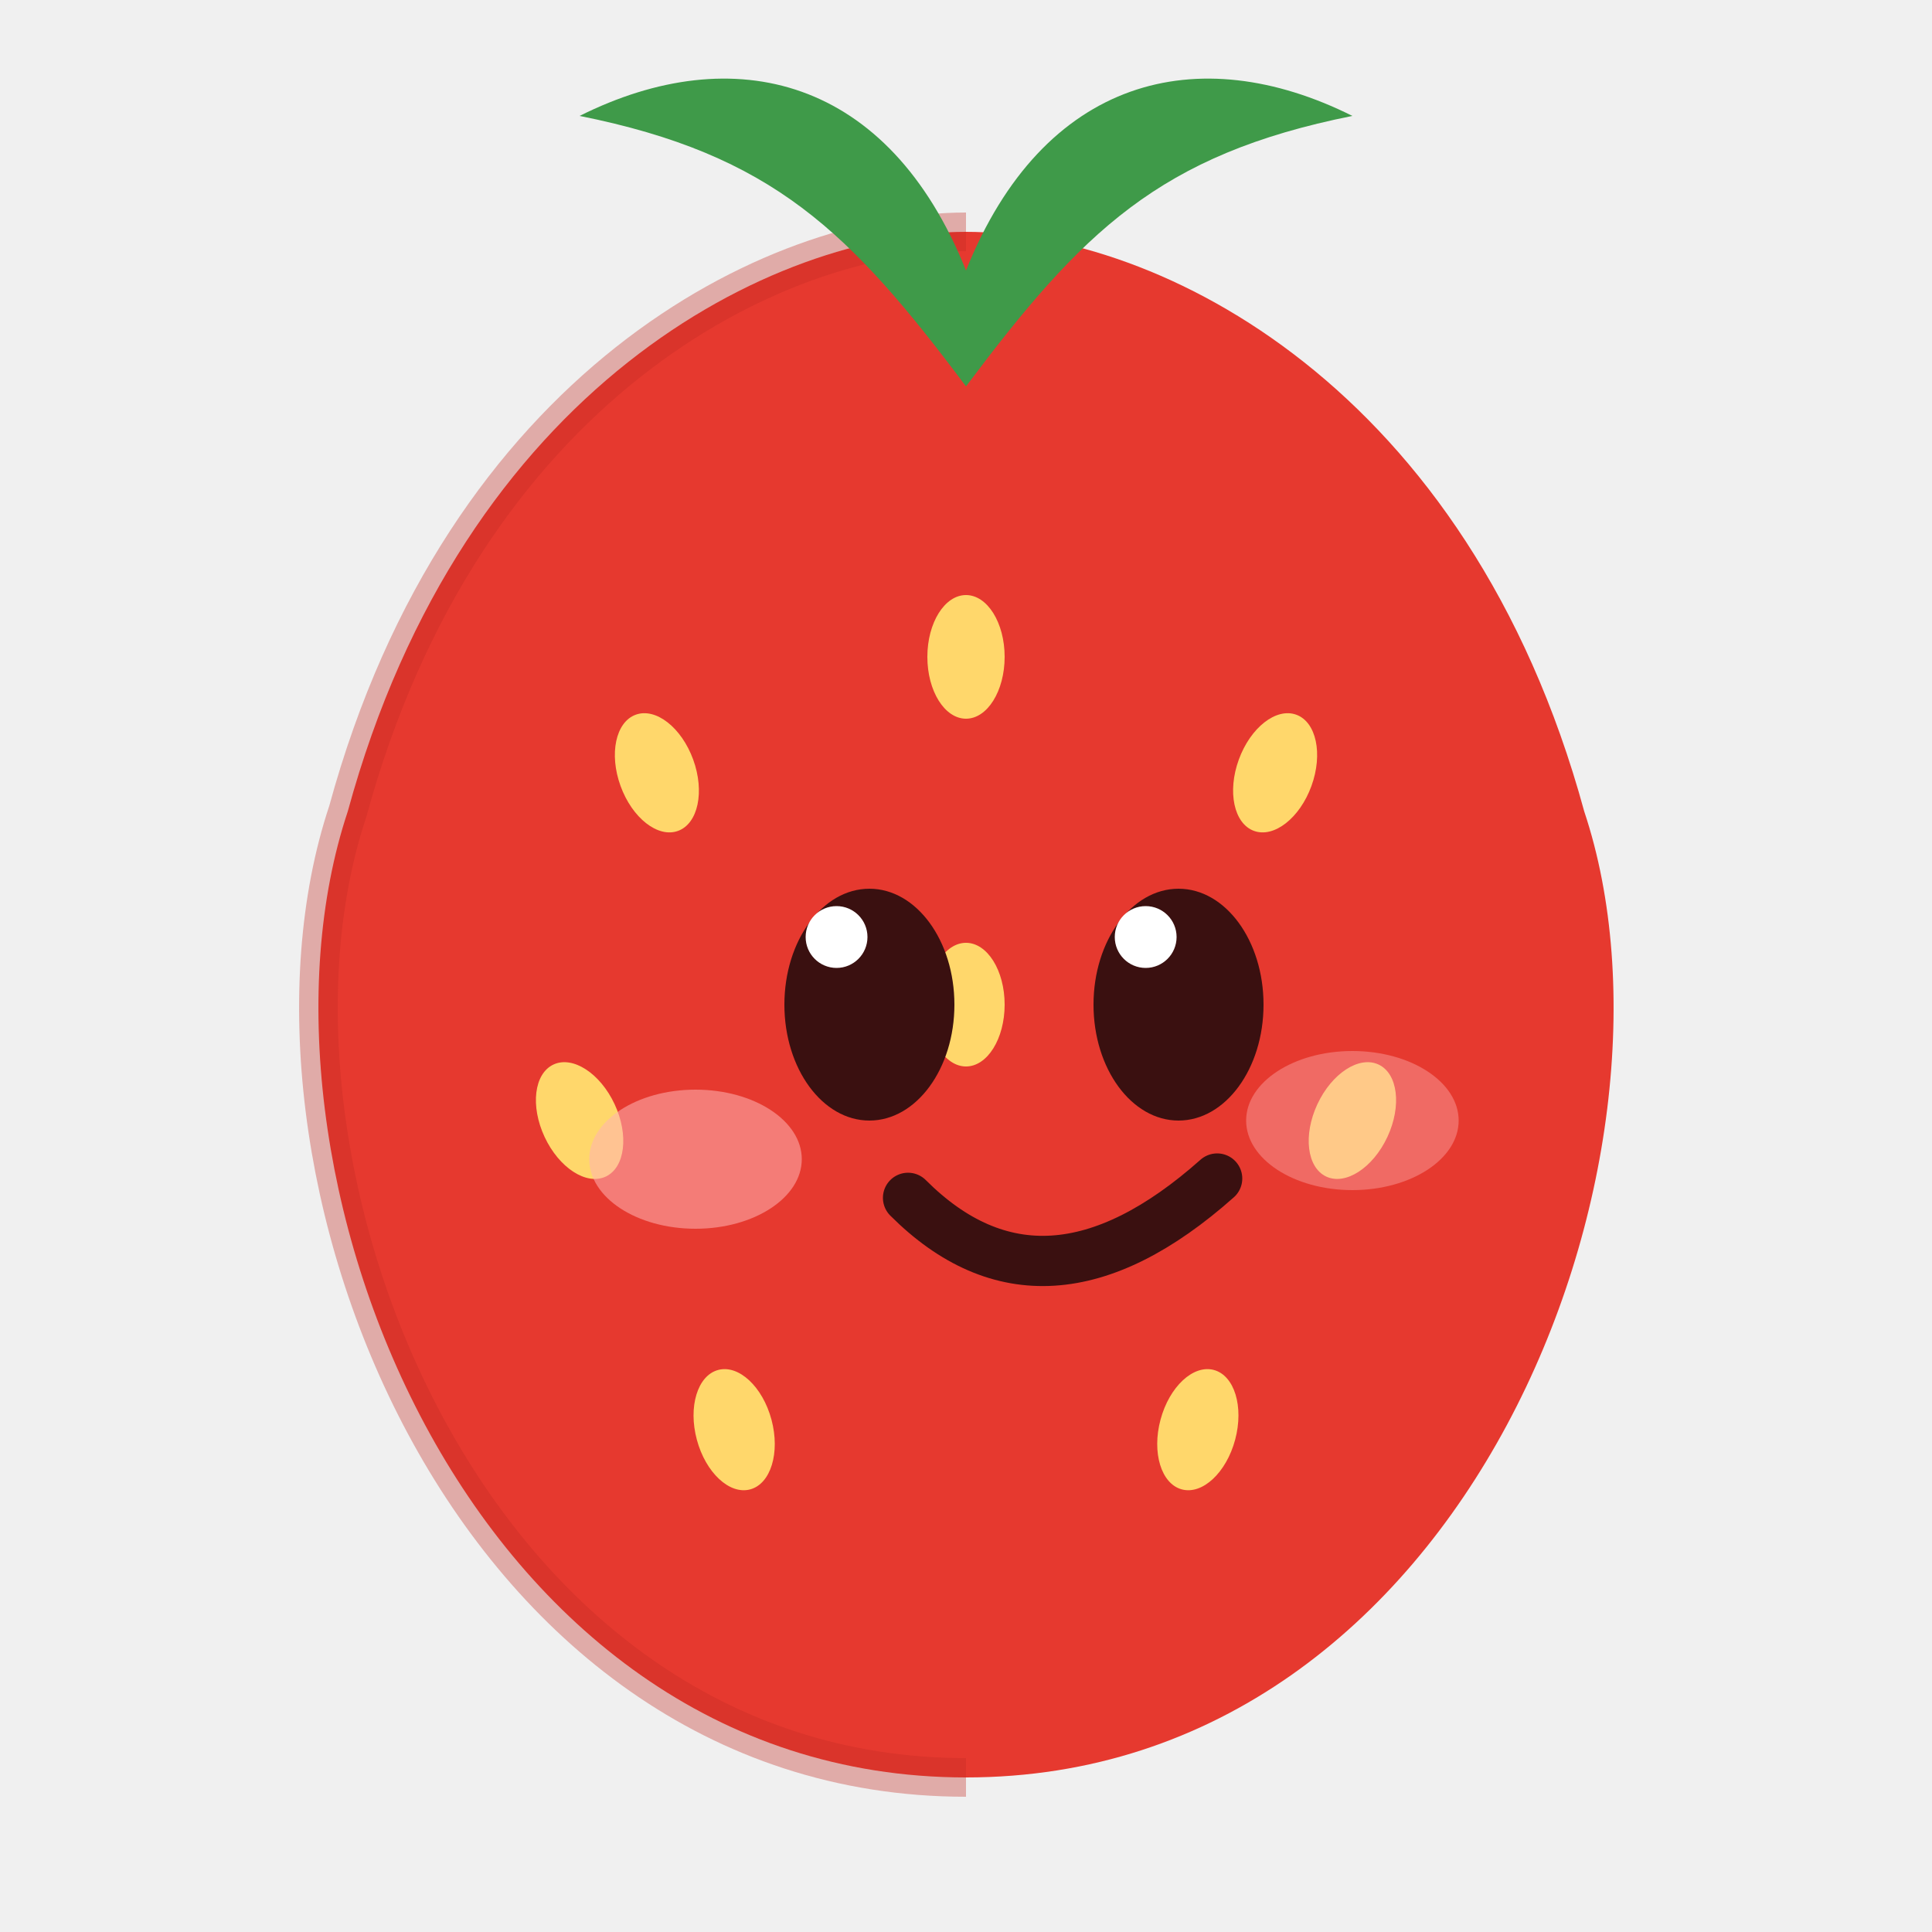
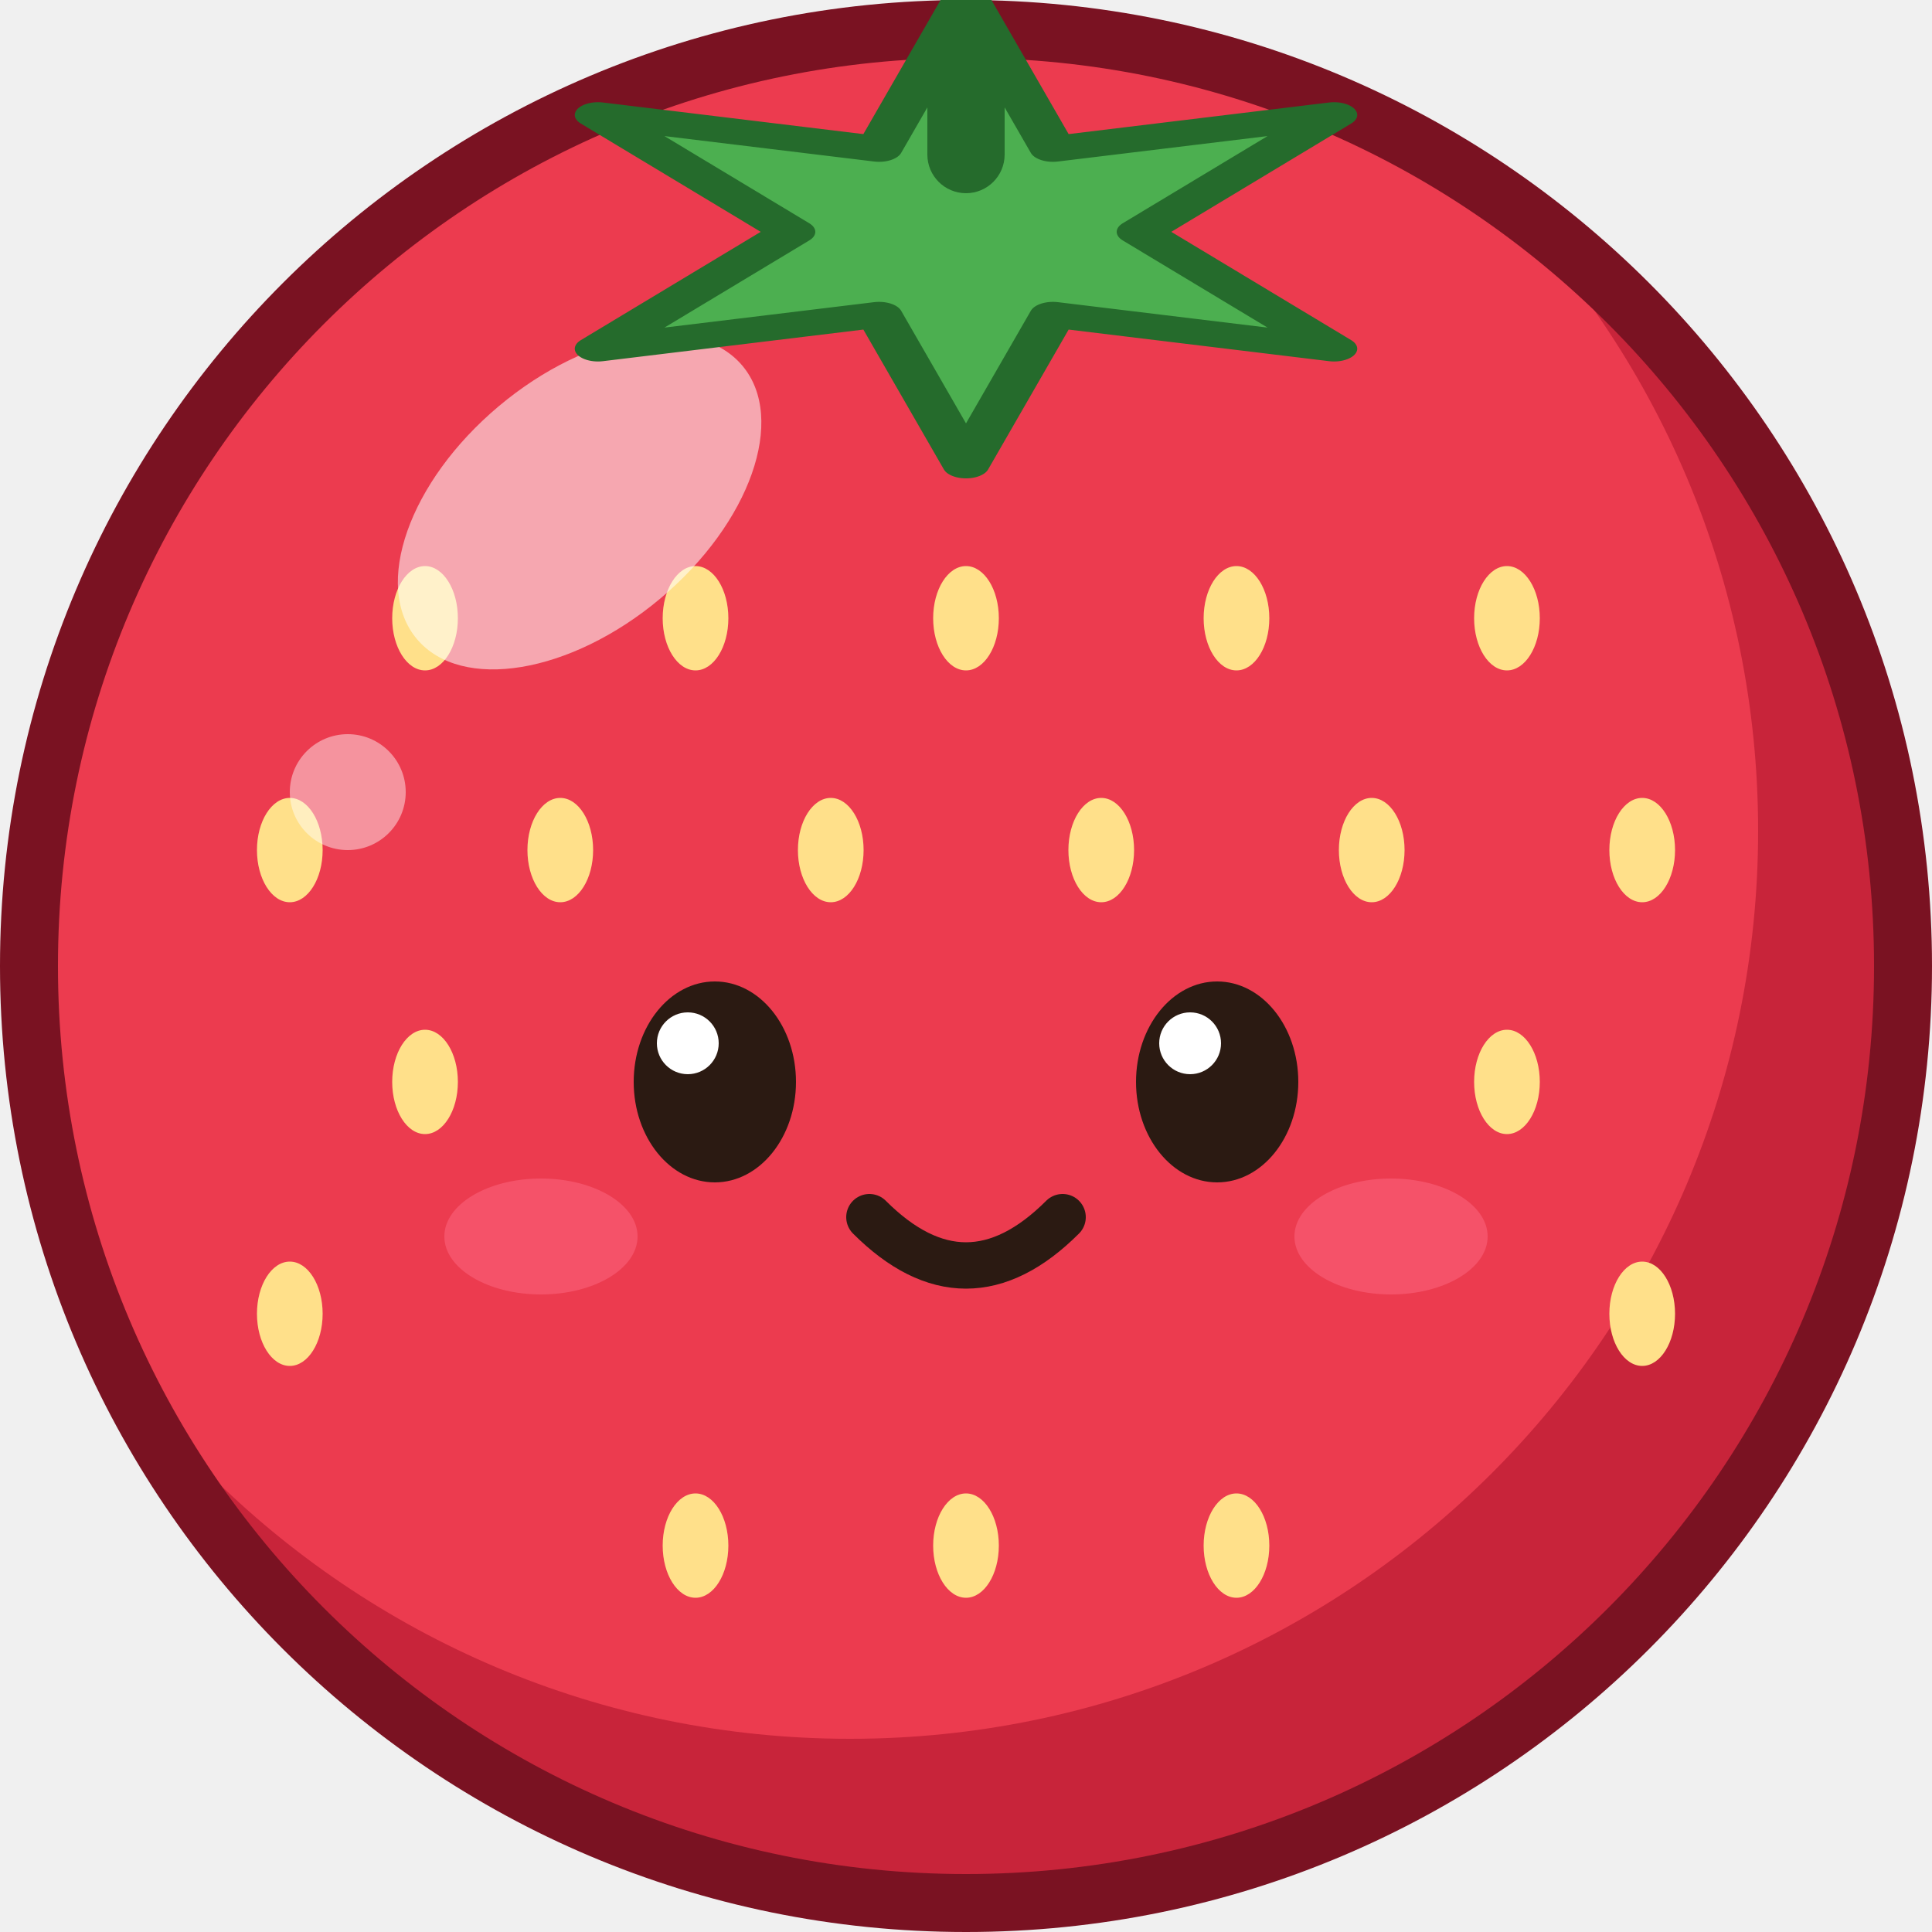
- <svg xmlns="http://www.w3.org/2000/svg" viewBox="0 0 100 100">
-   <path d="M50 92 C24 92 12 60 18 42 C24 20 40 12 50 12 C60 12 76 20 82 42 C88 60 76 92 50 92 Z" fill="#e6392f" />
-   <path d="M50 92 C24 92 12 60 18 42 C24 20 40 12 50 12" fill="none" stroke="#c22a22" stroke-width="2" opacity=".35" />
-   <g fill="#ffd76b">
-     <ellipse cx="34" cy="40" rx="2" ry="3.2" transform="rotate(-20 34 40)" />
-     <ellipse cx="50" cy="34" rx="2" ry="3.2" />
-     <ellipse cx="66" cy="40" rx="2" ry="3.2" transform="rotate(20 66 40)" />
-     <ellipse cx="30" cy="58" rx="2" ry="3.2" transform="rotate(-25 30 58)" />
-     <ellipse cx="50" cy="52" rx="2" ry="3.2" />
-     <ellipse cx="70" cy="58" rx="2" ry="3.2" transform="rotate(25 70 58)" />
-     <ellipse cx="38" cy="74" rx="2" ry="3.2" transform="rotate(-15 38 74)" />
-     <ellipse cx="62" cy="74" rx="2" ry="3.2" transform="rotate(15 62 74)" />
+ <svg xmlns="http://www.w3.org/2000/svg" viewBox="-50 -50 100 100" width="38" height="38">
+   <defs>
+     <clipPath id="jordbaer-clip">
+       <circle r="48.5" />
+     </clipPath>
+   </defs>
+   <g clip-path="url(#jordbaer-clip)">
+     <rect x="-50" y="-50" width="100" height="100" fill="#c8243a" />
+     <circle cx="-6" cy="-7" r="47" fill="#ec3b4f" />
+     <ellipse cx="-28" cy="-18" rx="1.7" ry="2.7" fill="#ffe08a" />
+     <ellipse cx="-14" cy="-18" rx="1.7" ry="2.7" fill="#ffe08a" />
+     <ellipse cx="0" cy="-18" rx="1.7" ry="2.7" fill="#ffe08a" />
+     <ellipse cx="14" cy="-18" rx="1.7" ry="2.7" fill="#ffe08a" />
+     <ellipse cx="28" cy="-18" rx="1.7" ry="2.7" fill="#ffe08a" />
+     <ellipse cx="-35" cy="-6" rx="1.7" ry="2.7" fill="#ffe08a" />
+     <ellipse cx="-21" cy="-6" rx="1.7" ry="2.7" fill="#ffe08a" />
+     <ellipse cx="-7" cy="-6" rx="1.7" ry="2.7" fill="#ffe08a" />
+     <ellipse cx="7" cy="-6" rx="1.7" ry="2.7" fill="#ffe08a" />
+     <ellipse cx="21" cy="-6" rx="1.7" ry="2.7" fill="#ffe08a" />
+     <ellipse cx="35" cy="-6" rx="1.7" ry="2.7" fill="#ffe08a" />
+     <ellipse cx="-28" cy="6" rx="1.7" ry="2.7" fill="#ffe08a" />
+     <ellipse cx="28" cy="6" rx="1.7" ry="2.7" fill="#ffe08a" />
+     <ellipse cx="-35" cy="18" rx="1.7" ry="2.7" fill="#ffe08a" />
+     <ellipse cx="35" cy="18" rx="1.7" ry="2.7" fill="#ffe08a" />
+     <ellipse cx="-14" cy="30" rx="1.7" ry="2.7" fill="#ffe08a" />
+     <ellipse cx="0" cy="30" rx="1.7" ry="2.7" fill="#ffe08a" />
+     <ellipse cx="14" cy="30" rx="1.7" ry="2.7" fill="#ffe08a" />
+     <ellipse cx="-20" cy="-24" rx="11" ry="6.5" transform="rotate(-40 -20 -24)" fill="#fff" opacity="0.55" />
+     <circle cx="-32" cy="-9" r="3" fill="#fff" opacity="0.45" />
  </g>
-   <path d="M50 16 L34 4 L50 10 L50 2 L66 4 L50 10 L60 0" fill="none" stroke="#3a8f3a" stroke-width="0" />
-   <path d="M50 14 C46 4 38 2 30 6 C40 8 44 12 50 20 C56 12 60 8 70 6 C62 2 54 4 50 14 Z" fill="#3f9a49" />
-   <ellipse cx="45" cy="52" rx="4.4" ry="6" fill="#3a1010" />
-   <ellipse cx="61" cy="52" rx="4.4" ry="6" fill="#3a1010" />
-   <circle cx="43.3" cy="48.5" r="1.6" fill="#fff" />
-   <circle cx="59.3" cy="48.5" r="1.6" fill="#fff" />
-   <path d="M47 62 Q54 69 63 61" stroke="#3a1010" stroke-width="2.6" fill="none" stroke-linecap="round" />
-   <ellipse cx="36" cy="60" rx="5.5" ry="3.6" fill="#ffb3b3" opacity=".55" />
-   <ellipse cx="70" cy="58" rx="5.5" ry="3.6" fill="#ffb3b3" opacity=".4" />
+   <circle r="48.5" fill="none" stroke="#7a1222" stroke-width="3" />
+   <g transform="translate(0 -38) scale(1 0.55)">
+     <polygon points="0.00,-22.00 4.50,-7.79 19.05,-11.00 9.00,0.00 19.05,11.00 4.50,7.79 0.00,22.00 -4.50,7.79 -19.05,11.00 -9.00,0.00 -19.05,-11.00 -4.50,-7.79" fill="#4caf50" stroke="#256b2c" stroke-width="2.4" stroke-linejoin="round" />
+   </g>
+   <rect x="-2" y="-49" width="4" height="9" rx="2" fill="#256b2c" />
+   <ellipse cx="-13" cy="6" rx="4.2" ry="5.2" fill="#2b1a12" />
+   <circle cx="-14.4" cy="4" r="1.6" fill="#fff" />
+   <ellipse cx="-22" cy="14" rx="5" ry="3" fill="#ff6f8a" opacity="0.45" />
+   <ellipse cx="13" cy="6" rx="4.2" ry="5.2" fill="#2b1a12" />
+   <circle cx="11.6" cy="4" r="1.6" fill="#fff" />
+   <ellipse cx="22" cy="14" rx="5" ry="3" fill="#ff6f8a" opacity="0.45" />
+   <path d="M-5 13 Q0 18 5 13" fill="none" stroke="#2b1a12" stroke-width="2.4" stroke-linecap="round" />
</svg>
